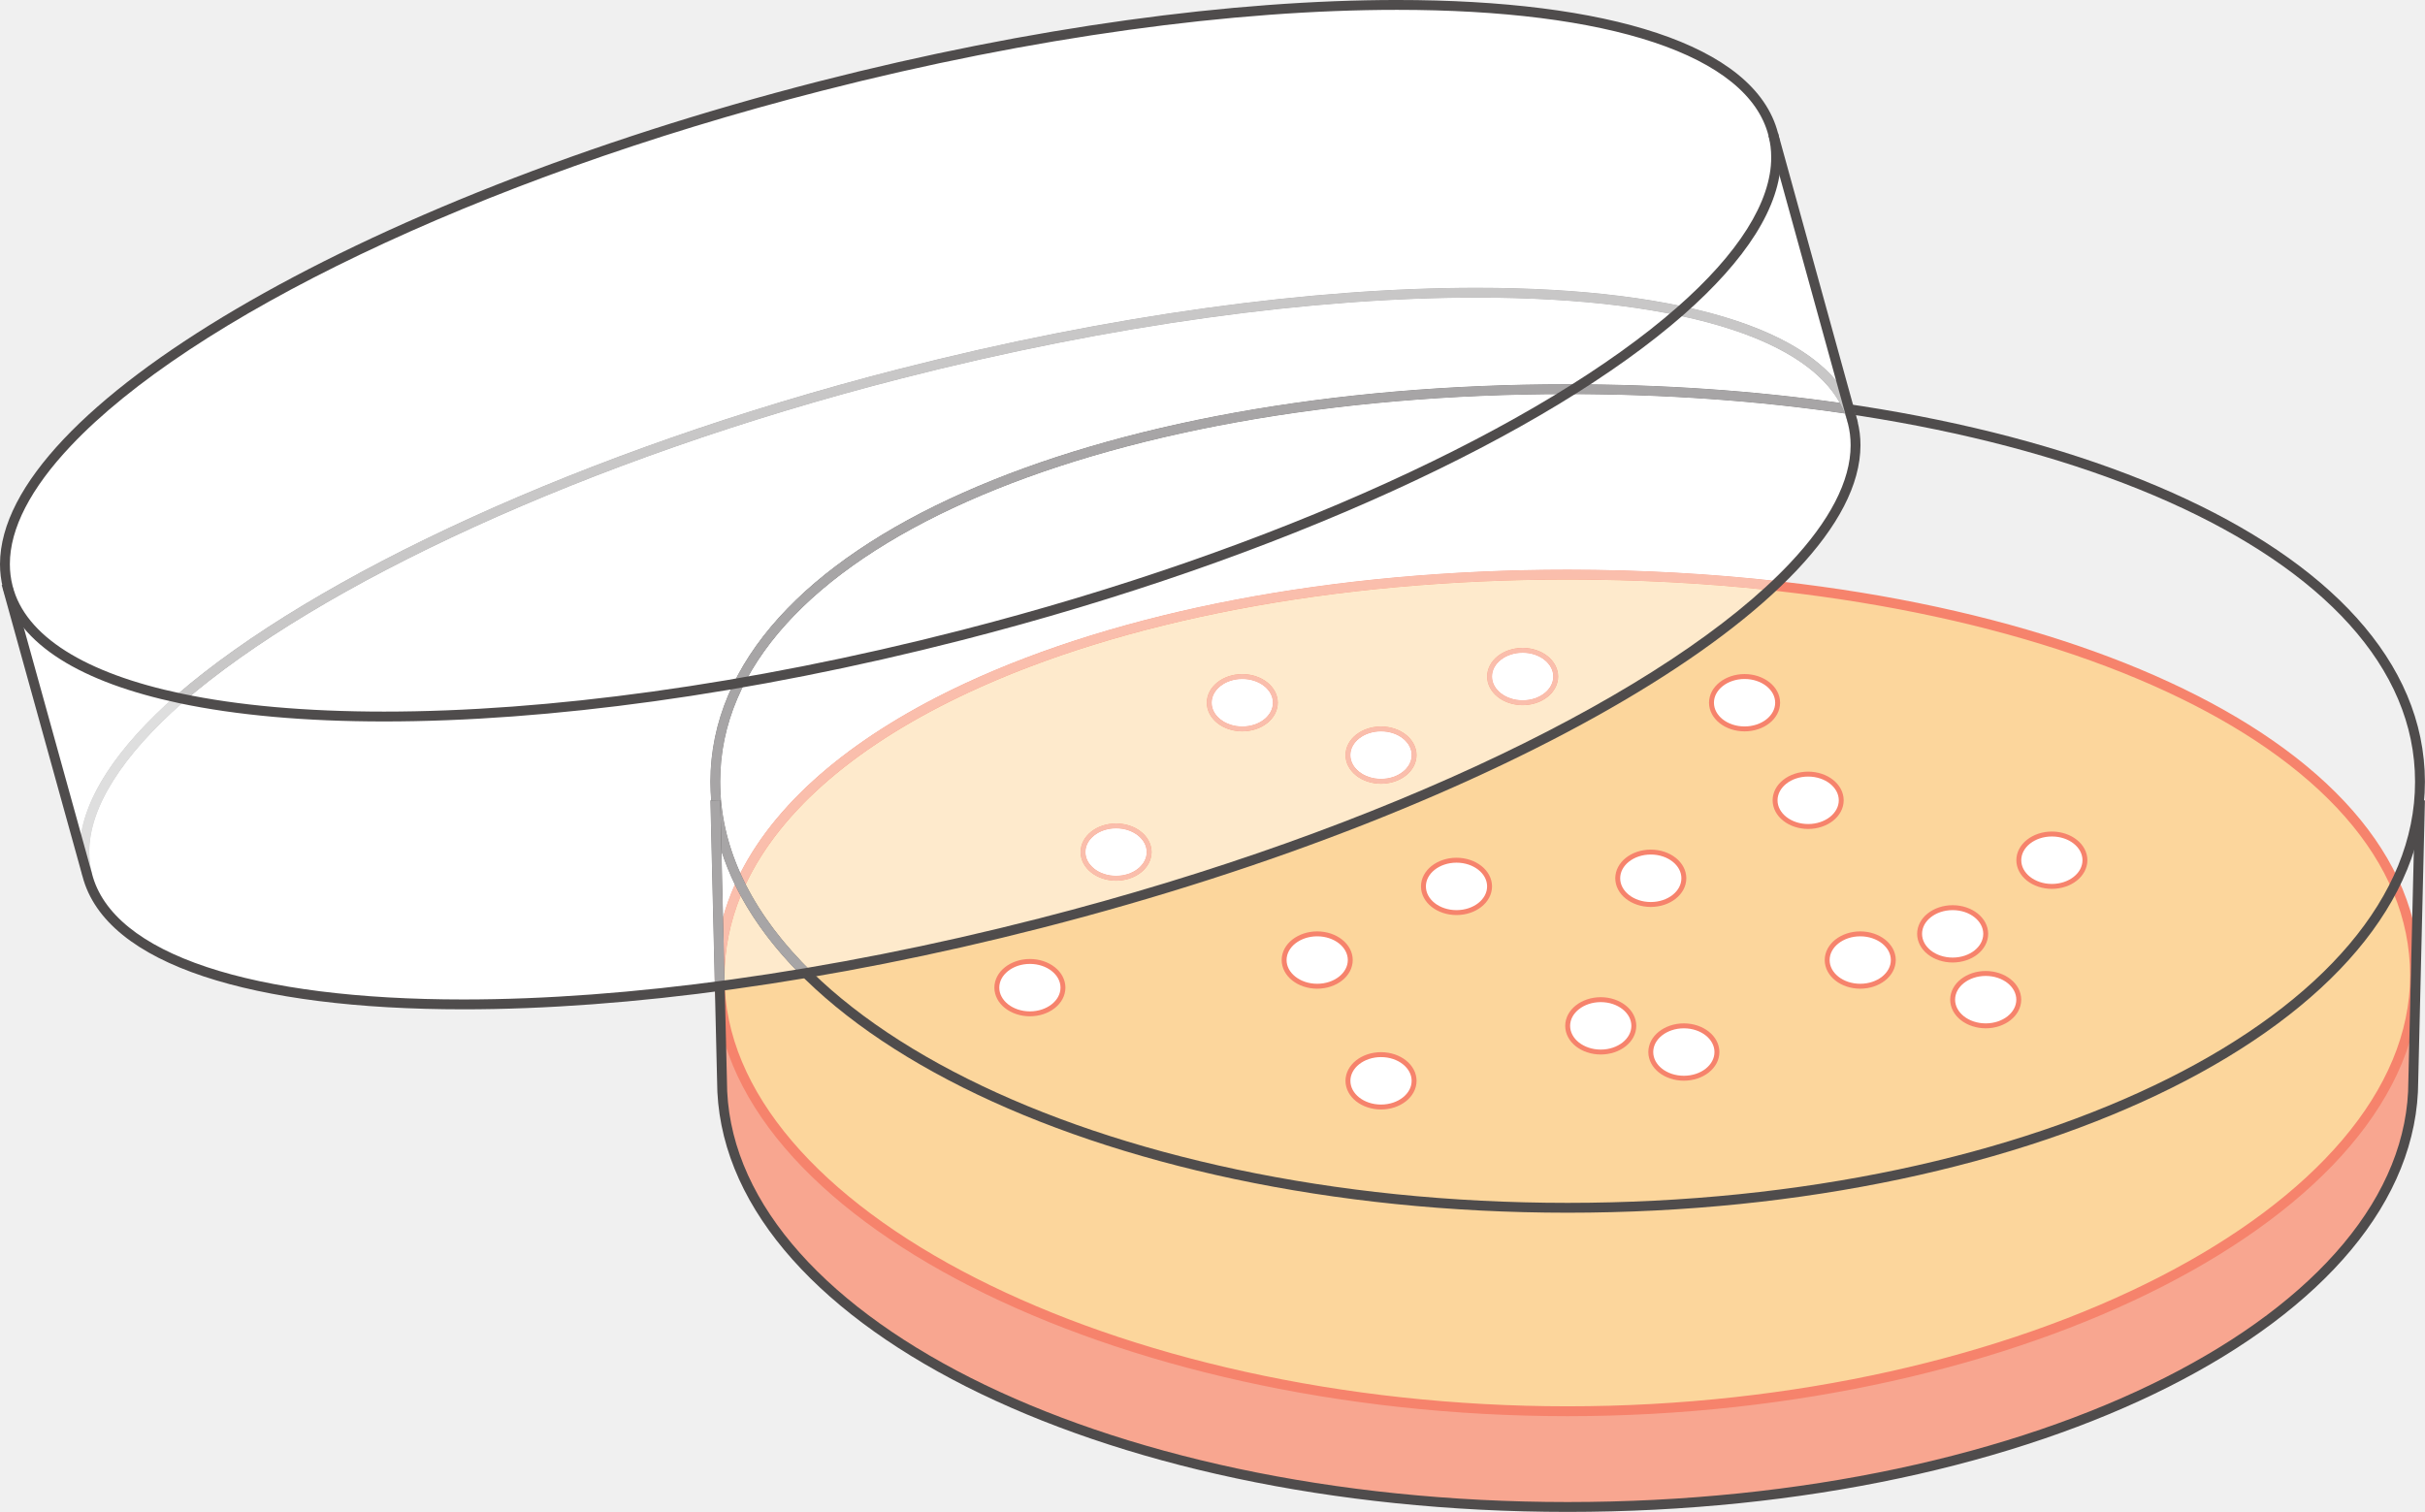
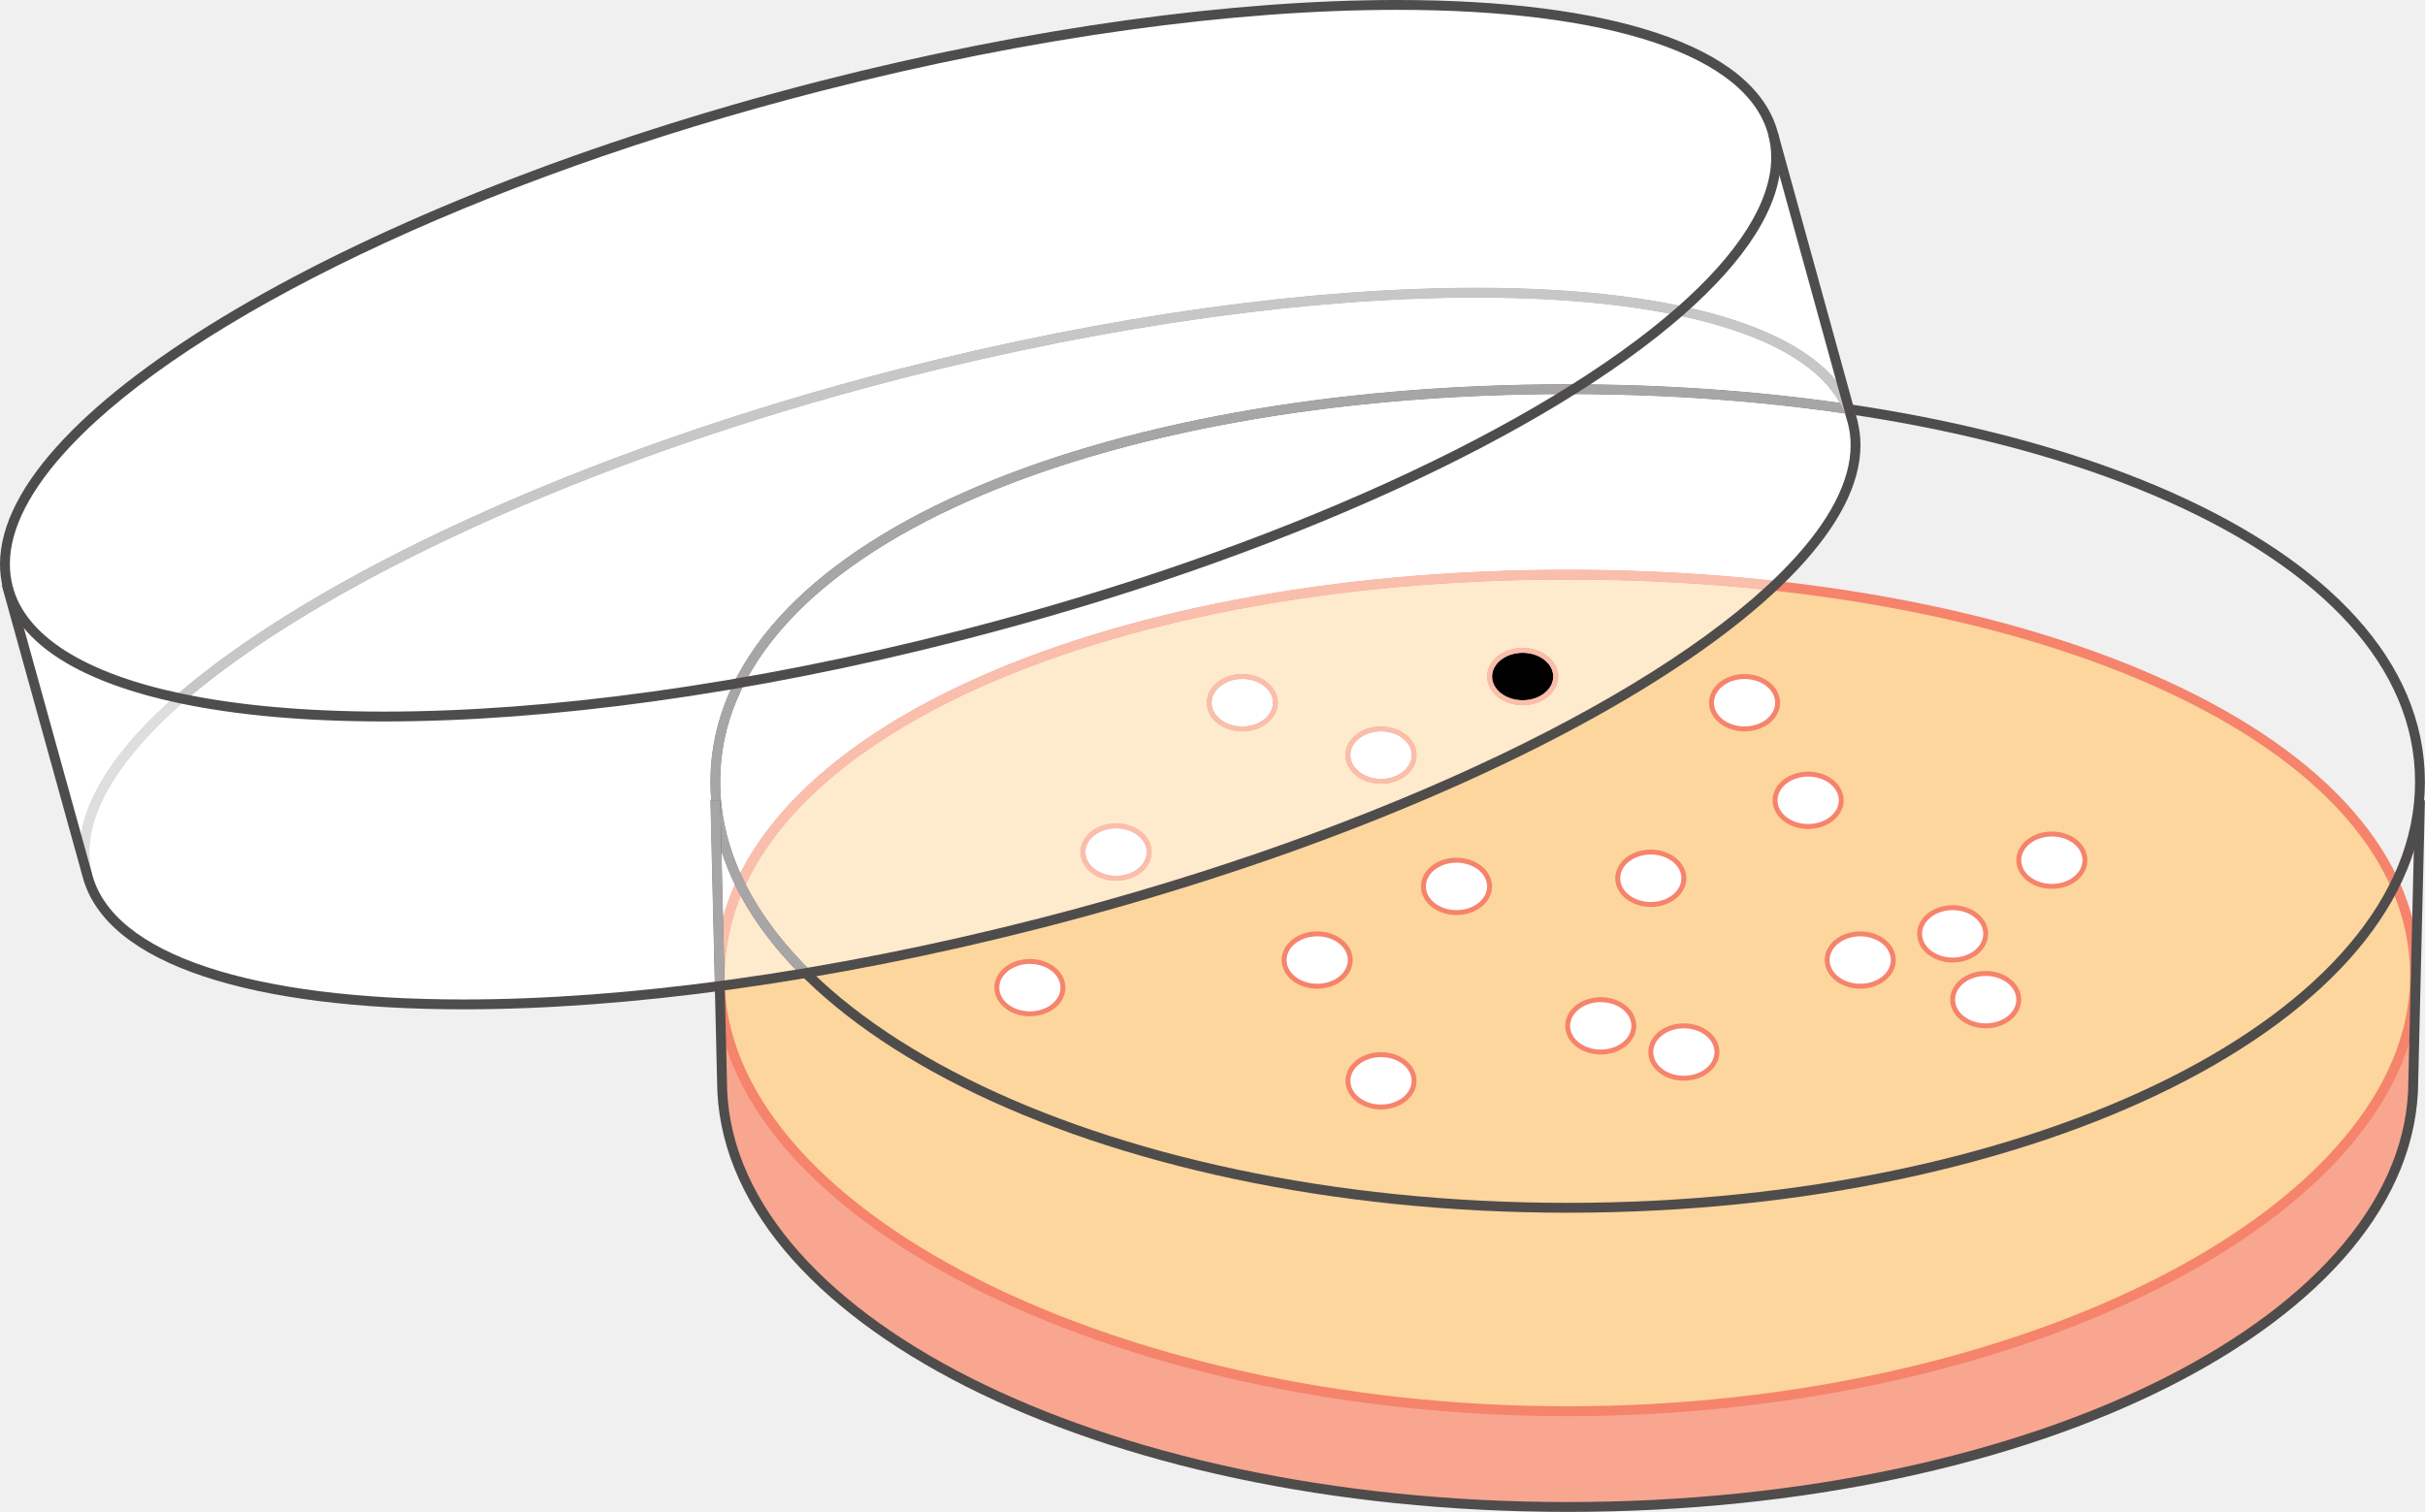
<svg xmlns="http://www.w3.org/2000/svg" viewBox="0 0 108.24 67.493" height="67.493" width="108.24" xml:space="preserve" id="svg2" version="1.1">
  <defs id="defs6">
    <clipPath id="clipPath102" clipPathUnits="userSpaceOnUse">
      <path id="path100" d="M 155.109,169.918 C 85,169.914 36.523,184.703 29.195,213.289 v 0 l 1.598,0.41 c -0.602,2.352 -0.898,4.758 -0.898,7.223 -0.051,14.914 11.098,32.324 31.5,50.215 45.184,39.093 134.55,81.218 240.149,108.273 71.195,18.25 138.516,27.141 192.746,27.141 0.008,0 0.008,0 0.016,0 0.011,0 0.031,0 0.047,0 34.914,0 64.406,-3.699 85.933,-10.883 17.735,-5.914 29.906,-14.133 35.578,-24.336 -28.617,4.07 -59.242,6.211 -91.078,6.215 -78.972,-0.004 -150.492,-13.176 -202.426,-36.313 -51.871,-23.101 -84.511,-56.359 -84.55,-96.754 0.004,-2.101 0.093,-4.187 0.269,-6.265 l -0.258,-0.004 1.43,-60.148 c 0.008,-0.5 0.02,-0.997 0.035,-1.497 l 0.02,-0.722 c -30.297,-3.969 -58.684,-5.926 -84.196,-5.926 m 86.942,29.254 -0.524,21.973 c 1.207,-3.754 2.7,-7.461 4.465,-11.106 -1.586,-3.555 -2.906,-7.18 -3.941,-10.867 m 5.781,14.719 c -4.418,9.875 -6.734,20.117 -6.723,30.589 -0.039,38.379 31.196,70.829 82.594,93.743 51.32,22.871 122.457,36.023 201.039,36.023 0.02,0 0.024,0 0.043,0 0.016,0 0.031,0 0.043,0 32.473,0 63.672,-2.246 92.727,-6.492 0.425,-1.094 0.785,-2.207 1.074,-3.344 l 1.598,0.41 -0.012,-0.023 c 4.086,-15.938 -5.102,-34.27 -24.692,-53.215 -22.589,2.543 -46.289,3.871 -70.738,3.875 -78.984,-0.008 -150.156,-14.043 -201.734,-38.043 -35.871,-16.695 -62.399,-38.305 -75.219,-63.523" />
    </clipPath>
  </defs>
  <g transform="matrix(1.333333,0,0,-1.333333,0,67.49333)" id="g10">
    <g transform="scale(0.1)" id="g12">
      <path id="path14" style="fill:#f8a690;fill-opacity:1;fill-rule:nonzero;stroke:none" d="m 808.457,179.586 c 0,-78.809 -132.078,-145.887 -283.672,-145.887 -151.609,0 -284.062,67.215 -284.062,146.024 l 0.98,-35.41 c 0,-78.778 125.504,-142.665 283.082,-142.665 157.59,0 283.098,63.887 283.098,142.665 l 0.574,35.273" />
      <path id="path16" style="fill:#fcd69c;fill-opacity:1;fill-rule:nonzero;stroke:none" d="m 808.457,179.586 c 0,-78.809 -132.078,-145.887 -283.672,-145.887 -151.609,0 -283.89,66.446 -283.89,145.242 0,78.782 126.312,134.864 283.89,134.864 157.59,0 283.672,-55.438 283.672,-134.219" />
      <path id="path18" style="fill:#f6836c;fill-opacity:1;fill-rule:nonzero;stroke:none" d="m 808.457,179.586 h -1.648 C 806.867,141.191 774.453,105.047 722.719,78.559 671.039,52.078 600.336,35.344 524.785,35.348 449.223,35.344 378.465,51.922 326.734,78.242 c -51.789,26.332 -84.25,62.313 -84.187,100.699 -0.039,38.403 30.867,71.715 81.898,95.481 50.973,23.734 121.75,37.738 200.34,37.734 78.602,0.004 149.324,-13.84 200.238,-37.414 50.977,-23.605 81.825,-56.754 81.786,-95.156 h 1.648 1.652 c -0.039,40.379 -32.234,74.34 -83.699,98.148 -51.519,23.844 -122.633,37.715 -201.625,37.723 -78.984,-0.008 -150.156,-14.043 -201.734,-38.043 -51.52,-23.976 -83.766,-58.094 -83.805,-98.473 0.059,-40.41 33.738,-77.05 85.992,-103.64 52.313,-26.602 123.5,-43.246 199.547,-43.25 76.043,0.004 147.176,16.805 199.438,43.57 52.203,26.754 85.828,63.555 85.886,103.965 h -1.652" />
      <path id="path20" style="fill:#4f4c4c;fill-opacity:1;fill-rule:nonzero;stroke:none" d="m 810.117,244.48 h -1.648 c 0.047,-38.421 -31.27,-73.718 -82.66,-99.41 -51.336,-25.672 -122.454,-41.609 -201.024,-41.605 -78.562,-0.004 -149.68,15.933 -201.015,41.605 -51.391,25.692 -82.707,60.989 -82.661,99.41 -0.039,38.379 31.196,70.829 82.594,93.743 51.332,22.879 122.481,36.027 201.082,36.023 78.61,0.004 149.758,-13.144 201.09,-36.023 51.398,-22.914 82.633,-55.364 82.594,-93.743 h 1.648 1.653 c -0.043,40.395 -32.68,73.653 -84.551,96.754 -51.934,23.137 -123.453,36.309 -202.434,36.313 -78.972,-0.004 -150.492,-13.176 -202.426,-36.313 -51.871,-23.101 -84.511,-56.359 -84.55,-96.754 0.046,-40.386 32.605,-76.421 84.484,-102.363 51.934,-25.957 123.48,-41.949 202.492,-41.953 79.02,0.004 150.567,15.996 202.5,41.953 51.879,25.942 84.438,61.977 84.485,102.363 h -1.653" />
      <path id="path22" style="fill:#4f4c4c;fill-opacity:1;fill-rule:nonzero;stroke:none" d="m 237.82,238.211 2.235,-93.938 1.648,0.04 h -1.648 C 240.098,103.961 272.086,67.91 323.41,41.965 374.785,16 445.773,0.004 524.785,-0.004 603.805,0.004 674.797,16 726.176,41.965 777.5,67.91 809.488,103.961 809.531,144.313 h -1.648 l 1.648,-0.04 2.239,93.938 -3.301,0.078 -2.239,-93.953 v -0.023 C 806.273,105.887 775.512,70.606 724.684,44.91 673.91,19.238 603.355,3.293 524.785,3.297 446.223,3.293 375.672,19.238 324.898,44.91 274.074,70.606 243.313,105.887 243.355,144.313 v 0.023 l -2.238,93.953 -3.297,-0.078" />
      <path id="path24" style="fill:#ffffff;fill-opacity:1;fill-rule:nonzero;stroke:none" d="m 384.688,220.914 c 0,-4.851 -4.954,-8.769 -11.067,-8.769 -6.121,0 -11.07,3.918 -11.07,8.769 0,4.844 4.949,8.77 11.07,8.77 6.113,0 11.067,-3.926 11.067,-8.77" />
      <path id="path26" style="fill:#f6836c;fill-opacity:1;fill-rule:nonzero;stroke:none" d="m 384.688,220.914 h -0.825 c 0,-2.137 -1.082,-4.09 -2.929,-5.555 -1.84,-1.461 -4.434,-2.39 -7.313,-2.386 -2.887,-0.004 -5.476,0.925 -7.316,2.382 -1.848,1.469 -2.93,3.422 -2.93,5.559 0,2.133 1.082,4.09 2.93,5.555 1.84,1.461 4.433,2.39 7.316,2.39 2.879,0 5.473,-0.929 7.313,-2.39 1.847,-1.465 2.929,-3.422 2.929,-5.555 h 0.825 0.828 c -0.043,5.461 -5.461,9.586 -11.895,9.598 -6.441,-0.012 -11.855,-4.137 -11.894,-9.598 0.039,-5.465 5.457,-9.582 11.894,-9.594 6.43,0.012 11.856,4.125 11.895,9.594 h -0.828" />
      <path id="path28" style="fill:#ffffff;fill-opacity:1;fill-rule:nonzero;stroke:none" d="m 473.391,253.383 c 0,-4.852 -4.961,-8.778 -11.075,-8.778 -6.113,0 -11.074,3.926 -11.074,8.778 0,4.844 4.961,8.769 11.074,8.769 6.114,0 11.075,-3.925 11.075,-8.769" />
      <path id="path30" style="fill:#f6836c;fill-opacity:1;fill-rule:nonzero;stroke:none" d="m 473.391,253.383 h -0.825 c -0.003,-2.137 -1.086,-4.094 -2.933,-5.559 -1.844,-1.465 -4.438,-2.394 -7.317,-2.39 -2.878,-0.004 -5.472,0.925 -7.32,2.39 -1.844,1.465 -2.93,3.422 -2.93,5.559 0,2.129 1.086,4.086 2.93,5.555 1.848,1.46 4.442,2.39 7.32,2.386 2.879,0.004 5.473,-0.926 7.317,-2.386 1.847,-1.469 2.93,-3.426 2.933,-5.555 h 0.825 0.824 c -0.039,5.457 -5.465,9.582 -11.899,9.594 -6.433,-0.012 -11.859,-4.137 -11.898,-9.594 0.039,-5.465 5.465,-9.59 11.898,-9.602 6.434,0.012 11.86,4.137 11.899,9.602 h -0.824" />
      <path id="path32" style="fill:#ffffff;fill-opacity:1;fill-rule:nonzero;stroke:none" d="m 498.652,209.422 c 0,-4.856 -4.961,-8.77 -11.074,-8.77 -6.113,0 -11.062,3.914 -11.062,8.77 0,4.844 4.949,8.769 11.062,8.769 6.113,0 11.074,-3.925 11.074,-8.769" />
      <path id="path34" style="fill:#f6836c;fill-opacity:1;fill-rule:nonzero;stroke:none" d="m 498.652,209.422 h -0.824 c 0,-2.137 -1.086,-4.094 -2.93,-5.559 -1.843,-1.461 -4.437,-2.386 -7.32,-2.386 -2.879,0 -5.469,0.925 -7.312,2.386 -1.844,1.465 -2.926,3.422 -2.926,5.559 0,2.133 1.082,4.086 2.926,5.555 1.843,1.461 4.433,2.39 7.312,2.39 2.883,0 5.477,-0.929 7.32,-2.39 1.844,-1.469 2.93,-3.426 2.93,-5.555 h 0.824 0.828 c -0.042,5.461 -5.468,9.586 -11.902,9.594 -6.433,-0.008 -11.848,-4.137 -11.887,-9.594 0.039,-5.469 5.457,-9.586 11.887,-9.594 6.434,0.008 11.86,4.125 11.902,9.594 h -0.828" />
      <path id="path36" style="fill:#ffffff;fill-opacity:1;fill-rule:nonzero;stroke:none" d="m 452.023,184.762 c 0,-4.844 -4.96,-8.77 -11.074,-8.77 -6.113,0 -11.074,3.926 -11.074,8.77 0,4.843 4.961,8.769 11.074,8.769 6.114,0 11.074,-3.926 11.074,-8.769" />
      <path id="path38" style="fill:#f6836c;fill-opacity:1;fill-rule:nonzero;stroke:none" d="m 452.023,184.762 h -0.824 c -0.004,-2.129 -1.086,-4.086 -2.933,-5.551 -1.844,-1.465 -4.438,-2.395 -7.317,-2.391 -2.879,-0.004 -5.472,0.926 -7.316,2.391 -1.848,1.465 -2.934,3.422 -2.934,5.551 0,2.133 1.086,4.09 2.934,5.554 1.844,1.461 4.437,2.395 7.316,2.391 2.879,0.004 5.473,-0.93 7.317,-2.391 1.847,-1.464 2.929,-3.421 2.933,-5.554 h 0.824 0.825 c -0.039,5.461 -5.465,9.586 -11.899,9.597 -6.433,-0.011 -11.859,-4.136 -11.898,-9.597 0.039,-5.457 5.465,-9.582 11.898,-9.594 6.434,0.012 11.86,4.137 11.899,9.594 h -0.825" />
      <path id="path40" style="fill:#ffffff;fill-opacity:1;fill-rule:nonzero;stroke:none" d="m 546.945,162.73 c 0,-4.851 -4.961,-8.769 -11.074,-8.769 -6.113,0 -11.074,3.918 -11.074,8.769 0,4.844 4.961,8.77 11.074,8.77 6.113,0 11.074,-3.926 11.074,-8.77" />
      <path id="path42" style="fill:#f6836c;fill-opacity:1;fill-rule:nonzero;stroke:none" d="m 546.945,162.73 h -0.824 c -0.004,-2.132 -1.086,-4.089 -2.933,-5.554 -1.844,-1.461 -4.438,-2.391 -7.317,-2.391 -2.883,0 -5.476,0.93 -7.316,2.391 -1.848,1.465 -2.934,3.422 -2.934,5.554 0,2.133 1.086,4.09 2.934,5.555 1.843,1.461 4.433,2.395 7.316,2.391 2.879,0.004 5.473,-0.93 7.317,-2.391 1.847,-1.465 2.929,-3.422 2.933,-5.555 h 0.824 0.825 c -0.04,5.461 -5.465,9.586 -11.899,9.594 -6.433,-0.008 -11.859,-4.133 -11.898,-9.594 0.039,-5.468 5.465,-9.582 11.898,-9.593 6.434,0.011 11.859,4.125 11.899,9.593 h -0.825" />
      <path id="path44" style="fill:#ffffff;fill-opacity:1;fill-rule:nonzero;stroke:none" d="m 563.691,212.145 c 0,-4.852 -4.949,-8.778 -11.074,-8.778 -6.113,0 -11.062,3.926 -11.062,8.778 0,4.843 4.949,8.769 11.062,8.769 6.125,0 11.074,-3.926 11.074,-8.769" />
      <path id="path46" style="fill:#f6836c;fill-opacity:1;fill-rule:nonzero;stroke:none" d="m 563.691,212.145 h -0.824 c 0,-2.137 -1.082,-4.094 -2.929,-5.563 -1.84,-1.461 -4.434,-2.391 -7.321,-2.391 -2.879,0 -5.469,0.93 -7.312,2.391 -1.844,1.469 -2.926,3.426 -2.926,5.563 0,2.132 1.082,4.089 2.926,5.554 1.843,1.461 4.433,2.395 7.312,2.391 2.887,0.004 5.481,-0.93 7.321,-2.391 1.847,-1.465 2.929,-3.422 2.929,-5.554 h 0.824 0.829 c -0.04,5.46 -5.457,9.585 -11.903,9.593 -6.433,-0.008 -11.847,-4.133 -11.887,-9.593 0.04,-5.465 5.454,-9.594 11.887,-9.602 6.446,0.008 11.863,4.137 11.903,9.602 h -0.829" />
      <path id="path48" style="fill:#ffffff;fill-opacity:1;fill-rule:nonzero;stroke:none" d="m 355.84,175.523 c 0,-4.843 -4.953,-8.769 -11.067,-8.769 -6.117,0 -11.07,3.926 -11.07,8.769 0,4.844 4.953,8.77 11.07,8.77 6.114,0 11.067,-3.926 11.067,-8.77" />
      <path id="path50" style="fill:#f6836c;fill-opacity:1;fill-rule:nonzero;stroke:none" d="m 355.84,175.523 h -0.824 c 0,-2.128 -1.082,-4.085 -2.93,-5.554 -1.844,-1.461 -4.434,-2.391 -7.313,-2.391 -2.882,0 -5.472,0.93 -7.316,2.391 -1.848,1.469 -2.93,3.426 -2.93,5.554 0,2.133 1.082,4.09 2.93,5.555 1.844,1.465 4.434,2.395 7.316,2.391 2.879,0.004 5.469,-0.926 7.313,-2.391 1.848,-1.465 2.93,-3.422 2.93,-5.555 h 0.824 0.824 c -0.035,5.461 -5.457,9.586 -11.891,9.594 -6.433,-0.008 -11.855,-4.133 -11.894,-9.594 0.039,-5.457 5.461,-9.582 11.894,-9.593 6.434,0.011 11.856,4.136 11.891,9.593 h -0.824" />
      <path id="path52" style="fill:#ffffff;fill-opacity:1;fill-rule:nonzero;stroke:none" d="m 426.945,270.922 c 0,-4.852 -4.957,-8.77 -11.07,-8.77 -6.117,0 -11.07,3.918 -11.07,8.77 0,4.844 4.953,8.769 11.07,8.769 6.113,0 11.07,-3.925 11.07,-8.769" />
      <path id="path54" style="fill:#f6836c;fill-opacity:1;fill-rule:nonzero;stroke:none" d="m 426.945,270.922 h -0.824 c -0.004,-2.137 -1.086,-4.09 -2.93,-5.559 -1.843,-1.461 -4.437,-2.39 -7.316,-2.386 -2.883,-0.004 -5.477,0.925 -7.316,2.386 -1.844,1.465 -2.926,3.422 -2.926,5.559 0,2.129 1.082,4.086 2.926,5.555 1.843,1.461 4.433,2.39 7.316,2.386 2.879,0.004 5.473,-0.925 7.316,-2.386 1.844,-1.469 2.926,-3.426 2.93,-5.555 h 0.824 0.825 c -0.04,5.457 -5.461,9.582 -11.895,9.594 -6.437,-0.012 -11.855,-4.137 -11.895,-9.594 0.04,-5.465 5.458,-9.586 11.895,-9.598 6.434,0.012 11.855,4.133 11.895,9.598 h -0.825" />
      <path id="path56" style="fill:#ffffff;fill-opacity:1;fill-rule:nonzero;stroke:none" d="m 520.793,279.691 c 0,-4.843 -4.953,-8.769 -11.066,-8.769 -6.122,0 -11.075,3.926 -11.075,8.769 0,4.844 4.953,8.774 11.075,8.774 6.113,0 11.066,-3.93 11.066,-8.774" />
      <path id="path58" style="fill:#f6836c;fill-opacity:1;fill-rule:nonzero;stroke:none" d="m 520.793,279.691 h -0.824 c -0.004,-2.132 -1.086,-4.089 -2.93,-5.554 -1.84,-1.461 -4.43,-2.395 -7.312,-2.391 -2.883,-0.004 -5.477,0.93 -7.321,2.391 -1.843,1.465 -2.926,3.422 -2.926,5.554 0,2.129 1.083,4.086 2.926,5.555 1.844,1.465 4.438,2.395 7.321,2.395 2.878,0 5.472,-0.93 7.312,-2.395 1.844,-1.469 2.926,-3.426 2.93,-5.555 h 0.824 0.824 c -0.039,5.457 -5.457,9.59 -11.89,9.598 -6.442,-0.008 -11.86,-4.141 -11.899,-9.598 0.039,-5.461 5.457,-9.586 11.899,-9.597 6.433,0.011 11.851,4.136 11.89,9.597 h -0.824" />
      <path id="path60" style="fill:#ffffff;fill-opacity:1;fill-rule:nonzero;stroke:none" d="m 473.391,144.324 c 0,-4.855 -4.961,-8.769 -11.075,-8.769 -6.113,0 -11.074,3.914 -11.074,8.769 0,4.844 4.961,8.77 11.074,8.77 6.114,0 11.075,-3.926 11.075,-8.77" />
      <path id="path62" style="fill:#f6836c;fill-opacity:1;fill-rule:nonzero;stroke:none" d="m 473.391,144.324 h -0.825 c -0.003,-2.136 -1.086,-4.094 -2.933,-5.558 -1.844,-1.461 -4.438,-2.387 -7.317,-2.387 -2.882,0 -5.476,0.926 -7.32,2.387 -1.844,1.464 -2.93,3.422 -2.93,5.558 0,2.129 1.086,4.086 2.93,5.555 1.848,1.461 4.442,2.391 7.32,2.391 2.879,0 5.473,-0.93 7.317,-2.391 1.847,-1.469 2.93,-3.426 2.933,-5.555 h 0.825 0.824 c -0.039,5.457 -5.465,9.586 -11.899,9.594 -6.433,-0.008 -11.859,-4.137 -11.898,-9.594 0.039,-5.469 5.465,-9.586 11.898,-9.594 6.43,0.008 11.86,4.125 11.899,9.594 h -0.824" />
      <path id="path64" style="fill:#ffffff;fill-opacity:1;fill-rule:nonzero;stroke:none" d="m 664.746,193.531 c 0,-4.843 -4.961,-8.769 -11.074,-8.769 -6.113,0 -11.063,3.926 -11.063,8.769 0,4.844 4.95,8.77 11.063,8.77 6.113,0 11.074,-3.926 11.074,-8.77" />
      <path id="path66" style="fill:#f6836c;fill-opacity:1;fill-rule:nonzero;stroke:none" d="m 664.746,193.531 h -0.824 c 0,-2.129 -1.082,-4.086 -2.93,-5.554 -1.844,-1.461 -4.437,-2.391 -7.32,-2.387 -2.879,-0.004 -5.469,0.926 -7.313,2.387 -1.843,1.468 -2.925,3.425 -2.925,5.554 0,2.133 1.082,4.09 2.925,5.555 1.844,1.465 4.434,2.391 7.313,2.391 2.883,0 5.476,-0.926 7.32,-2.391 1.848,-1.465 2.93,-3.422 2.93,-5.555 h 0.824 0.824 c -0.039,5.461 -5.465,9.586 -11.898,9.598 -6.434,-0.012 -11.848,-4.137 -11.887,-9.598 0.039,-5.457 5.453,-9.582 11.887,-9.593 6.433,0.011 11.859,4.136 11.898,9.593 h -0.824" />
      <path id="path68" style="fill:#ffffff;fill-opacity:1;fill-rule:nonzero;stroke:none" d="m 616.379,238.25 c 0,-4.844 -4.961,-8.77 -11.074,-8.77 -6.114,0 -11.075,3.926 -11.075,8.77 0,4.844 4.961,8.77 11.075,8.77 6.113,0 11.074,-3.926 11.074,-8.77" />
      <path id="path70" style="fill:#f6836c;fill-opacity:1;fill-rule:nonzero;stroke:none" d="m 616.379,238.25 h -0.824 c -0.004,-2.133 -1.086,-4.09 -2.934,-5.555 -1.844,-1.461 -4.437,-2.39 -7.316,-2.39 -2.879,0 -5.477,0.929 -7.317,2.39 -1.847,1.465 -2.933,3.422 -2.933,5.555 0,2.129 1.086,4.086 2.933,5.555 1.84,1.461 4.438,2.39 7.317,2.39 2.879,0 5.472,-0.929 7.316,-2.39 1.848,-1.469 2.93,-3.426 2.934,-5.555 h 0.824 0.824 c -0.039,5.461 -5.465,9.586 -11.898,9.594 -6.434,-0.008 -11.86,-4.133 -11.899,-9.594 0.039,-5.461 5.465,-9.586 11.899,-9.594 6.433,0.008 11.859,4.133 11.898,9.594 h -0.824" />
      <path id="path72" style="fill:#ffffff;fill-opacity:1;fill-rule:nonzero;stroke:none" d="m 574.766,153.961 c 0,-4.852 -4.961,-8.77 -11.075,-8.77 -6.113,0 -11.074,3.918 -11.074,8.77 0,4.844 4.961,8.769 11.074,8.769 6.114,0 11.075,-3.925 11.075,-8.769" />
      <path id="path74" style="fill:#f6836c;fill-opacity:1;fill-rule:nonzero;stroke:none" d="m 574.766,153.961 h -0.825 c 0,-2.137 -1.086,-4.09 -2.929,-5.559 -1.844,-1.457 -4.438,-2.386 -7.321,-2.382 -2.878,-0.004 -5.472,0.925 -7.316,2.382 -1.848,1.469 -2.93,3.422 -2.934,5.559 0.004,2.133 1.086,4.09 2.934,5.555 1.844,1.461 4.438,2.39 7.316,2.39 2.883,0 5.477,-0.929 7.321,-2.39 1.843,-1.465 2.929,-3.422 2.929,-5.555 h 0.825 0.828 c -0.043,5.461 -5.469,9.586 -11.903,9.598 -6.433,-0.012 -11.859,-4.137 -11.898,-9.598 0.039,-5.469 5.469,-9.582 11.898,-9.594 6.434,0.012 11.864,4.125 11.903,9.594 h -0.828" />
      <path id="path76" style="fill:#ffffff;fill-opacity:1;fill-rule:nonzero;stroke:none" d="m 633.809,184.762 c 0,-4.844 -4.961,-8.77 -11.075,-8.77 -6.113,0 -11.062,3.926 -11.062,8.77 0,4.843 4.949,8.769 11.062,8.769 6.114,0 11.075,-3.926 11.075,-8.769" />
      <path id="path78" style="fill:#f6836c;fill-opacity:1;fill-rule:nonzero;stroke:none" d="m 633.809,184.762 h -0.825 c 0,-2.129 -1.086,-4.086 -2.929,-5.551 -1.844,-1.465 -4.438,-2.395 -7.321,-2.391 -2.879,-0.004 -5.468,0.926 -7.312,2.387 -1.844,1.469 -2.926,3.426 -2.926,5.555 0,2.133 1.082,4.09 2.926,5.554 1.844,1.461 4.433,2.395 7.312,2.391 2.883,0.004 5.477,-0.93 7.321,-2.391 1.843,-1.464 2.929,-3.421 2.929,-5.554 h 0.825 0.828 c -0.043,5.461 -5.469,9.586 -11.903,9.597 -6.433,-0.011 -11.847,-4.136 -11.886,-9.597 0.039,-5.457 5.453,-9.582 11.886,-9.594 6.434,0.012 11.86,4.137 11.903,9.594 h -0.828" />
      <path id="path80" style="fill:#ffffff;fill-opacity:1;fill-rule:nonzero;stroke:none" d="m 675.813,171.5 c 0,-4.844 -4.954,-8.77 -11.067,-8.77 -6.113,0 -11.074,3.926 -11.074,8.77 0,4.844 4.961,8.77 11.074,8.77 6.113,0 11.067,-3.926 11.067,-8.77" />
      <path id="path82" style="fill:#f6836c;fill-opacity:1;fill-rule:nonzero;stroke:none" d="m 675.813,171.5 h -0.825 c -0.004,-2.129 -1.086,-4.086 -2.929,-5.555 -1.84,-1.461 -4.43,-2.39 -7.313,-2.386 -2.879,-0.004 -5.473,0.925 -7.316,2.386 -1.848,1.469 -2.93,3.426 -2.934,5.555 0.004,2.133 1.086,4.09 2.934,5.555 1.843,1.461 4.437,2.39 7.316,2.39 2.883,0 5.473,-0.929 7.313,-2.39 1.843,-1.465 2.925,-3.422 2.929,-5.555 h 0.825 0.824 c -0.039,5.461 -5.457,9.586 -11.891,9.598 -6.433,-0.012 -11.859,-4.137 -11.898,-9.598 0.039,-5.457 5.465,-9.582 11.898,-9.594 6.434,0.012 11.852,4.137 11.891,9.594 h -0.824" />
      <path id="path84" style="fill:#ffffff;fill-opacity:1;fill-rule:nonzero;stroke:none" d="m 697.961,218.191 c 0,-4.843 -4.953,-8.769 -11.066,-8.769 -6.122,0 -11.075,3.926 -11.075,8.769 0,4.844 4.953,8.77 11.075,8.77 6.113,0 11.066,-3.926 11.066,-8.77" />
      <path id="path86" style="fill:#f6836c;fill-opacity:1;fill-rule:nonzero;stroke:none" d="m 697.961,218.191 h -0.824 c -0.004,-2.132 -1.086,-4.089 -2.93,-5.554 -1.84,-1.461 -4.43,-2.391 -7.312,-2.391 -2.883,0 -5.477,0.93 -7.321,2.391 -1.844,1.465 -2.926,3.422 -2.929,5.554 0.003,2.129 1.085,4.086 2.929,5.555 1.844,1.461 4.438,2.391 7.321,2.391 2.882,0 5.472,-0.93 7.312,-2.391 1.844,-1.469 2.926,-3.426 2.93,-5.555 h 0.824 0.824 c -0.039,5.457 -5.457,9.586 -11.89,9.594 -6.442,-0.008 -11.86,-4.137 -11.899,-9.594 0.039,-5.457 5.457,-9.586 11.899,-9.593 6.433,0.007 11.851,4.136 11.89,9.593 h -0.824" />
      <path id="path88" style="fill:#ffffff;fill-opacity:1;fill-rule:nonzero;stroke:none" d="m 595.09,270.922 c 0,-4.852 -4.961,-8.77 -11.074,-8.77 -6.114,0 -11.075,3.918 -11.075,8.77 0,4.844 4.961,8.769 11.075,8.769 6.113,0 11.074,-3.925 11.074,-8.769" />
      <path id="path90" style="fill:#f6836c;fill-opacity:1;fill-rule:nonzero;stroke:none" d="m 595.09,270.922 h -0.824 c -0.004,-2.137 -1.086,-4.09 -2.934,-5.559 -1.844,-1.461 -4.437,-2.386 -7.316,-2.386 -2.879,0 -5.473,0.925 -7.321,2.386 -1.843,1.469 -2.929,3.422 -2.929,5.559 0,2.129 1.086,4.086 2.929,5.555 1.848,1.461 4.442,2.39 7.321,2.386 2.879,0.004 5.472,-0.925 7.316,-2.386 1.848,-1.469 2.93,-3.426 2.934,-5.555 h 0.824 0.824 c -0.039,5.457 -5.465,9.582 -11.898,9.594 -6.434,-0.012 -11.86,-4.137 -11.899,-9.594 0.039,-5.465 5.465,-9.586 11.899,-9.598 6.433,0.012 11.859,4.133 11.898,9.598 h -0.824" />
      <path id="path92" style="fill:#bdbcbc;fill-opacity:1;fill-rule:nonzero;stroke:none" d="M 59.227,273.625 C 38.547,255.43 26.645,237.52 26.594,220.922 c 0,-2.731 0.332,-5.418 1.004,-8.043 l 3.195,0.82 c -0.602,2.352 -0.898,4.758 -0.898,7.223 -0.051,14.918 11.098,32.328 31.508,50.223 l -2.176,2.48" />
      <path id="path94" style="fill:#918f90;fill-opacity:1;fill-rule:nonzero;stroke:none" d="m 621.824,365.23 c -3.918,15.145 -18.48,26.219 -40.496,33.567 -22.066,7.351 -51.855,11.047 -87.023,11.051 -54.59,0 -122.141,-8.93 -193.582,-27.243 C 194.742,355.422 105.125,313.289 59.234,273.633 l 2.16,-2.496 c 45.184,39.093 134.55,81.218 240.149,108.273 71.203,18.25 138.523,27.141 192.762,27.141 34.933,0 64.441,-3.699 85.98,-10.883 21.582,-7.199 34.93,-17.809 38.344,-31.258 l 3.195,0.82" />
      <g id="g96">
        <g clip-path="url(#clipPath102)" id="g98">
          <path id="path104" style="fill:#ffffff;fill-opacity:1;fill-rule:nonzero;stroke:none" d="m 29.195,169.914 h 595.105 V 406.551 H 29.195 Z" />
        </g>
      </g>
      <path id="path106" style="fill:#feeacc;fill-opacity:1;fill-rule:nonzero;stroke:none" d="m 242.594,176.277 -0.047,2.004 c 0,0.223 0,0.442 0,0.66 -0.012,9.426 1.844,18.543 5.398,27.289 4.953,-9.132 11.629,-17.878 19.832,-26.16 -8.527,-1.414 -16.914,-2.675 -25.183,-3.793 m 29.195,4.469 c -9.484,9.266 -16.953,19.098 -22.148,29.348 11.882,25.265 38.152,47.261 74.804,64.328 50.965,23.73 121.727,37.734 200.301,37.734 0.016,0 0.027,0 0.039,0 0.012,0 0.031,0 0.043,0 23.313,0 45.93,-1.218 67.547,-3.547 C 548.289,268.055 457.574,225.125 348.27,197.105 322.102,190.398 296.457,184.953 271.789,180.746 m 101.832,49.766 c -6.441,-0.012 -11.855,-4.137 -11.894,-9.598 0.039,-5.465 5.457,-9.582 11.894,-9.594 6.43,0.012 11.856,4.125 11.895,9.594 v 0 0 c -0.043,5.461 -5.461,9.586 -11.895,9.598 m 88.695,32.465 c -6.433,-0.012 -11.859,-4.137 -11.898,-9.594 0.039,-5.465 5.465,-9.59 11.898,-9.602 6.434,0.012 11.86,4.137 11.899,9.602 v 0 0 c -0.039,5.457 -5.465,9.582 -11.899,9.594 m -46.441,17.539 c -6.437,-0.012 -11.855,-4.137 -11.895,-9.594 0.04,-5.465 5.458,-9.586 11.895,-9.598 6.434,0.012 11.855,4.133 11.895,9.598 v 0 0 c -0.04,5.457 -5.461,9.582 -11.895,9.594 m 93.852,8.773 c -6.442,-0.008 -11.86,-4.141 -11.899,-9.598 0.039,-5.461 5.457,-9.586 11.899,-9.597 6.433,0.011 11.851,4.136 11.89,9.597 v 0 0 c -0.039,5.457 -5.457,9.59 -11.89,9.598" />
      <path id="path108" style="fill:#fabeac;fill-opacity:1;fill-rule:nonzero;stroke:none" d="m 239.285,176.566 c -0.015,0.5 -0.027,0.997 -0.035,1.497 l 0.035,-1.497 m 3.262,1.715 -0.496,20.891 c 1.035,3.687 2.355,7.312 3.941,10.867 0.617,-1.277 1.27,-2.551 1.953,-3.809 -3.554,-8.746 -5.41,-17.863 -5.398,-27.289 0,-0.218 0,-0.437 0,-0.66 m 7.094,31.813 c -0.637,1.261 -1.243,2.527 -1.809,3.797 12.82,25.218 39.348,46.828 75.219,63.523 51.578,24 122.75,38.035 201.734,38.043 24.449,-0.004 48.149,-1.332 70.738,-3.875 -1.019,-0.988 -2.074,-1.984 -3.148,-2.973 -21.617,2.329 -44.234,3.547 -67.547,3.547 -0.012,0 -0.031,0 -0.043,0 -0.012,0 -0.023,0 -0.039,0 -78.574,0 -149.336,-14.004 -200.301,-37.734 -36.652,-17.067 -62.922,-39.063 -74.804,-64.328" />
      <path id="path110" style="fill:#a7a5a6;fill-opacity:1;fill-rule:nonzero;stroke:none" d="m 267.777,180.07 c -8.203,8.282 -14.879,17.028 -19.832,26.16 -0.683,1.258 -1.336,2.532 -1.953,3.809 -1.765,3.645 -3.258,7.352 -4.465,11.106 l -0.41,17.144 -3.039,-0.074 c -0.176,2.078 -0.265,4.164 -0.269,6.265 0.039,40.395 32.679,73.653 84.55,96.754 51.934,23.137 123.454,36.309 202.426,36.313 31.836,-0.004 62.461,-2.145 91.078,-6.215 0.649,-1.168 1.211,-2.359 1.692,-3.578 -29.055,4.246 -60.254,6.492 -92.727,6.492 -0.012,0 -0.027,0 -0.043,0 -0.019,0 -0.023,0 -0.043,0 -78.582,0 -149.719,-13.152 -201.039,-36.023 -51.398,-22.914 -82.633,-55.364 -82.594,-93.743 -0.011,-10.472 2.305,-20.714 6.723,-30.589 0.566,-1.27 1.172,-2.536 1.809,-3.797 5.195,-10.25 12.664,-20.082 22.148,-29.348 -1.336,-0.226 -2.684,-0.453 -4.012,-0.676" />
      <path id="path112" style="fill:#a7a5a6;fill-opacity:1;fill-rule:nonzero;stroke:none" d="m 239.305,175.844 -0.02,0.722 -0.035,1.497 -1.43,60.148 0.258,0.004 3.039,0.074 0.41,-17.144 0.524,-21.973 0.496,-20.891 0.047,-2.004 c -1.098,-0.144 -2.199,-0.293 -3.289,-0.433" />
      <path id="path114" style="fill:#ffffff;fill-opacity:1;fill-rule:nonzero;stroke:none" d="m 373.625,212.973 c -0.004,0 -0.004,0 -0.004,0 -0.004,0 -0.004,0 -0.008,0 -2.879,0 -5.468,0.925 -7.308,2.382 -1.848,1.469 -2.93,3.422 -2.93,5.559 0,2.133 1.082,4.09 2.93,5.555 1.84,1.461 4.429,2.39 7.308,2.39 0.004,0 0.004,0 0.008,0 0,0 0,0 0.004,0 2.879,0 5.469,-0.929 7.309,-2.39 1.847,-1.465 2.929,-3.422 2.929,-5.555 0,-2.137 -1.082,-4.09 -2.929,-5.555 -1.84,-1.461 -4.43,-2.386 -7.309,-2.386" />
      <path id="path116" style="fill:#fabeac;fill-opacity:1;fill-rule:nonzero;stroke:none" d="m 373.621,211.32 c -6.437,0.012 -11.855,4.129 -11.894,9.594 0.039,5.461 5.453,9.586 11.894,9.598 6.434,-0.012 11.852,-4.137 11.895,-9.598 v 0 0 0 c -0.039,-5.469 -5.465,-9.582 -11.895,-9.594 m 0,1.653 c 0,0 0,0 0.004,0 2.879,0 5.469,0.925 7.309,2.386 1.847,1.465 2.929,3.418 2.929,5.555 0,2.133 -1.082,4.09 -2.929,5.555 -1.84,1.461 -4.43,2.39 -7.309,2.39 -0.004,0 -0.004,0 -0.004,0 -0.004,0 -0.004,0 -0.008,0 -2.879,0 -5.468,-0.929 -7.308,-2.39 -1.848,-1.465 -2.93,-3.422 -2.93,-5.555 0,-2.137 1.082,-4.09 2.93,-5.559 1.84,-1.457 4.429,-2.382 7.308,-2.382 0.004,0 0.004,0 0.008,0 m 11.895,7.941 v 0 0" />
      <path id="path118" style="fill:#ffffff;fill-opacity:1;fill-rule:nonzero;stroke:none" d="m 462.32,245.434 h -0.004 c -0.003,0 -0.003,0 -0.007,0 -2.875,0 -5.469,0.925 -7.313,2.39 -1.844,1.465 -2.93,3.422 -2.93,5.559 0,2.129 1.086,4.086 2.93,5.555 1.844,1.457 4.438,2.386 7.313,2.386 0.004,0 0.004,0 0.007,0 h 0.004 c 2.879,0 5.469,-0.929 7.313,-2.386 1.847,-1.469 2.93,-3.426 2.933,-5.555 -0.003,-2.137 -1.086,-4.094 -2.933,-5.559 -1.844,-1.465 -4.434,-2.39 -7.313,-2.39" />
      <path id="path120" style="fill:#fabeac;fill-opacity:1;fill-rule:nonzero;stroke:none" d="m 462.316,243.781 c -6.433,0.012 -11.859,4.137 -11.898,9.602 0.039,5.457 5.465,9.582 11.898,9.594 6.434,-0.012 11.86,-4.137 11.899,-9.594 v 0 0 0 c -0.039,-5.465 -5.465,-9.59 -11.899,-9.602 m 0,1.653 h 0.004 c 2.879,0 5.469,0.925 7.313,2.39 1.847,1.465 2.93,3.422 2.933,5.559 -0.003,2.129 -1.086,4.086 -2.933,5.555 -1.844,1.457 -4.434,2.386 -7.313,2.386 h -0.004 c -0.003,0 -0.003,0 -0.007,0 -2.875,0 -5.469,-0.929 -7.313,-2.386 -1.844,-1.469 -2.93,-3.426 -2.93,-5.555 0,-2.137 1.086,-4.094 2.93,-5.559 1.844,-1.465 4.438,-2.39 7.313,-2.39 0.004,0 0.004,0 0.007,0 m 11.899,7.949 v 0 0" />
      <path id="path122" style="fill:#ffffff;fill-opacity:1;fill-rule:nonzero;stroke:none" d="m 415.883,262.977 c -0.004,0 -0.004,0 -0.008,0 -0.004,0 -0.004,0 -0.004,0 -2.883,0 -5.473,0.925 -7.312,2.386 -1.844,1.465 -2.926,3.422 -2.926,5.559 0,2.129 1.082,4.086 2.926,5.555 1.839,1.457 4.429,2.386 7.312,2.386 h 0.004 c 0.004,0 0.004,0 0.008,0 2.875,0 5.465,-0.929 7.308,-2.386 1.844,-1.469 2.926,-3.426 2.93,-5.555 -0.004,-2.137 -1.086,-4.09 -2.93,-5.559 -1.843,-1.461 -4.433,-2.386 -7.308,-2.386" />
      <path id="path124" style="fill:#fabeac;fill-opacity:1;fill-rule:nonzero;stroke:none" d="m 415.875,261.324 c -6.437,0.012 -11.855,4.133 -11.895,9.598 0.04,5.457 5.458,9.582 11.895,9.594 6.434,-0.012 11.855,-4.137 11.895,-9.594 v 0 0 0 c -0.04,-5.465 -5.461,-9.586 -11.895,-9.598 m 0,1.653 c 0.004,0 0.004,0 0.008,0 2.875,0 5.465,0.925 7.308,2.386 1.844,1.469 2.926,3.422 2.93,5.559 -0.004,2.129 -1.086,4.086 -2.93,5.555 -1.843,1.457 -4.433,2.386 -7.308,2.386 -0.004,0 -0.004,0 -0.008,0 h -0.004 c -2.883,0 -5.473,-0.929 -7.312,-2.386 -1.844,-1.469 -2.926,-3.426 -2.926,-5.555 0,-2.137 1.082,-4.094 2.926,-5.559 1.839,-1.461 4.429,-2.386 7.312,-2.386 0,0 0,0 0.004,0 m 11.895,7.945 v 0 0" />
-       <path id="path126" style="fill:#ffffff;fill-opacity:1;fill-rule:nonzero;stroke:none" d="m 509.734,271.746 c -0.004,0 -0.004,0 -0.007,0 h -0.004 c -2.883,0 -5.477,0.93 -7.317,2.391 -1.843,1.465 -2.926,3.422 -2.926,5.554 0,2.129 1.083,4.086 2.926,5.555 1.84,1.465 4.434,2.395 7.317,2.395 h 0.004 c 0.003,0 0.003,0 0.007,0 2.875,0 5.465,-0.93 7.305,-2.395 1.844,-1.469 2.926,-3.426 2.93,-5.555 -0.004,-2.132 -1.086,-4.089 -2.93,-5.554 -1.84,-1.461 -4.43,-2.391 -7.305,-2.391" />
+       <g class="cell">
+         <path id="path126" style="fill-opacity:1;fill-rule:nonzero;stroke:none" d="m 509.734,271.746 c -0.004,0 -0.004,0 -0.007,0 h -0.004 c -2.883,0 -5.477,0.93 -7.317,2.391 -1.843,1.465 -2.926,3.422 -2.926,5.554 0,2.129 1.083,4.086 2.926,5.555 1.84,1.465 4.434,2.395 7.317,2.395 h 0.004 c 0.003,0 0.003,0 0.007,0 2.875,0 5.465,-0.93 7.305,-2.395 1.844,-1.469 2.926,-3.426 2.93,-5.555 -0.004,-2.132 -1.086,-4.089 -2.93,-5.554 -1.84,-1.461 -4.43,-2.391 -7.305,-2.391" />
+       </g>
      <path id="path128" style="fill:#fabeac;fill-opacity:1;fill-rule:nonzero;stroke:none" d="m 509.727,270.094 c -6.442,0.011 -11.86,4.136 -11.899,9.597 0.039,5.457 5.457,9.59 11.899,9.598 6.433,-0.008 11.851,-4.141 11.89,-9.598 v 0 0 0 c -0.039,-5.461 -5.457,-9.586 -11.89,-9.597 m 0,1.652 c 0.003,0 0.003,0 0.007,0 2.875,0 5.465,0.93 7.305,2.391 1.844,1.465 2.926,3.422 2.93,5.554 -0.004,2.129 -1.086,4.086 -2.93,5.555 -1.84,1.465 -4.43,2.395 -7.305,2.395 -0.004,0 -0.004,0 -0.007,0 h -0.004 c -2.883,0 -5.477,-0.93 -7.317,-2.395 -1.843,-1.469 -2.926,-3.426 -2.926,-5.555 0,-2.132 1.083,-4.089 2.926,-5.554 1.84,-1.461 4.434,-2.391 7.317,-2.391 h 0.004 m 11.89,7.945 v 0 0" />
      <path id="path130" style="fill:#ffffff;fill-opacity:1;fill-rule:nonzero;stroke:none" d="m 26.637,222.523 -24.469,88.235 0.438,-1.086 C -10.41,360.445 111.344,435.523 274.543,477.359 c 71.316,18.286 138.754,27.196 193.16,27.196 70.113,0 118.598,-14.789 125.93,-43.379 l 23.726,-85.965 c -6.683,10.148 -19.171,17.961 -36.031,23.586 -22.066,7.351 -51.855,11.047 -87.023,11.051 -54.59,0 -122.141,-8.93 -193.582,-27.243 C 194.742,355.422 105.125,313.289 59.234,273.633 l 1.074,-1.242 -1.082,1.234 C 39.211,256.012 27.414,238.672 26.637,222.523" />
      <path id="path132" style="fill:#dedede;fill-opacity:1;fill-rule:nonzero;stroke:none" d="m 29.195,213.289 -2.559,9.234 c 0.777,16.149 12.574,33.489 32.59,51.102 l 1.082,-1.234 1.086,-1.254 v 0 c -20.402,-17.891 -31.551,-35.301 -31.5,-50.215 0,-2.465 0.297,-4.871 0.898,-7.223 l -1.598,-0.41" />
      <path id="path134" style="fill:#c8c7c7;fill-opacity:1;fill-rule:nonzero;stroke:none" d="m 61.395,271.137 -1.086,1.254 -1.074,1.242 c 45.891,39.656 135.508,81.789 241.489,108.972 71.441,18.313 138.992,27.243 193.582,27.243 35.168,-0.004 64.957,-3.7 87.023,-11.051 16.86,-5.625 29.348,-13.438 36.031,-23.586 l 2.868,-10.391 v 0 l -1.598,-0.41 c -0.289,1.137 -0.649,2.25 -1.074,3.344 -0.481,1.219 -1.043,2.41 -1.692,3.578 -5.672,10.203 -17.843,18.422 -35.578,24.336 -21.527,7.184 -51.019,10.883 -85.933,10.883 -0.016,0 -0.036,0 -0.047,0 -0.008,0 -0.008,0 -0.016,0 -54.23,0 -121.551,-8.891 -192.746,-27.141 C 195.945,352.355 106.578,310.23 61.395,271.137 v 0" />
      <path id="path136" style="fill:#4f4c4c;fill-opacity:1;fill-rule:nonzero;stroke:none" d="m 593.633,461.176 -1.59,-0.442 26.594,-96.351 1.59,0.437 -1.532,0.614 -0.011,-0.024 -0.2,-0.5 0.133,-0.523 c 0.606,-2.36 0.903,-4.77 0.903,-7.242 0.023,-11.938 -7.047,-25.454 -20.368,-39.551 C 559.23,275.242 464.043,228.457 347.859,198.703 276.66,180.453 209.34,171.563 155.109,171.566 c -34.933,-0.003 -64.441,3.696 -85.976,10.883 -21.582,7.196 -34.93,17.805 -38.34,31.25 l -0.004,0.016 -27.031,97.484 -1.59,-0.441 -1.531,-0.61 0.434,-1.089 3.133,1.019 c -0.605,2.36 -0.902,4.77 -0.902,7.242 -0.023,11.938 7.047,25.453 20.367,39.551 39.918,42.352 135.102,89.141 251.285,118.891 71.199,18.254 138.52,27.144 192.75,27.14 34.938,0.004 64.445,-3.695 85.985,-10.882 21.585,-7.196 34.933,-17.809 38.347,-31.254 l 0.004,-0.016 0.004,-0.016 1.59,0.442 1.597,0.41 c -3.917,15.141 -18.484,26.219 -40.5,33.562 -22.066,7.356 -51.855,11.051 -87.027,11.055 v 0 c -54.586,0 -122.133,-8.93 -193.57,-27.242 C 196.41,459.031 128.07,431.59 79.066,402.754 54.562,388.328 34.887,373.563 21.266,359.137 7.668,344.715 0.023,330.594 0,317.32 v 0 c 0,-2.734 0.332,-5.429 1.004,-8.058 l 1.602,0.41 1.531,0.609 -0.434,1.09 -3.125,-1.055 27.027,-97.468 1.59,0.441 -1.598,-0.41 c 3.914,-15.141 18.477,-26.219 40.492,-33.563 22.062,-7.351 51.848,-11.046 87.019,-11.05 54.586,0 122.133,8.929 193.571,27.242 77.722,19.926 146.062,47.367 195.074,76.207 24.504,14.422 44.18,29.187 57.797,43.613 13.601,14.422 21.246,28.543 21.269,41.817 0,2.738 -0.332,5.429 -1.007,8.062 l -1.598,-0.41 1.531,-0.613 0.012,0.027 0.207,0.516 -26.738,96.886 -1.594,-0.437 1.597,0.41 -1.597,-0.41" />
      <path id="path138" style="fill:#4f4c4c;fill-opacity:1;fill-rule:nonzero;stroke:none" d="M 1.004,309.262 C 5.98,290.227 27.551,277.656 59.973,270.77 c 19.242,-4.071 42.429,-6.122 68.593,-6.122 54.579,0 122.102,8.93 193.524,27.239 106.875,27.41 195.969,68.965 241.527,108.945 20.692,18.195 32.571,36.102 32.617,52.699 0,2.735 -0.328,5.426 -1,8.051 l -3.199,-0.816 c 0.602,-2.356 0.899,-4.766 0.899,-7.235 0.05,-14.918 -11.075,-32.328 -31.493,-50.218 C 516.609,363.918 427.777,322.367 321.27,295.082 250.09,276.832 182.789,267.945 128.566,267.949 c -25.988,0 -48.972,2.039 -67.91,6.051 -32.07,6.758 -52.219,19.195 -56.453,36.078 l -3.199,-0.816" />
    </g>
  </g>
</svg>
